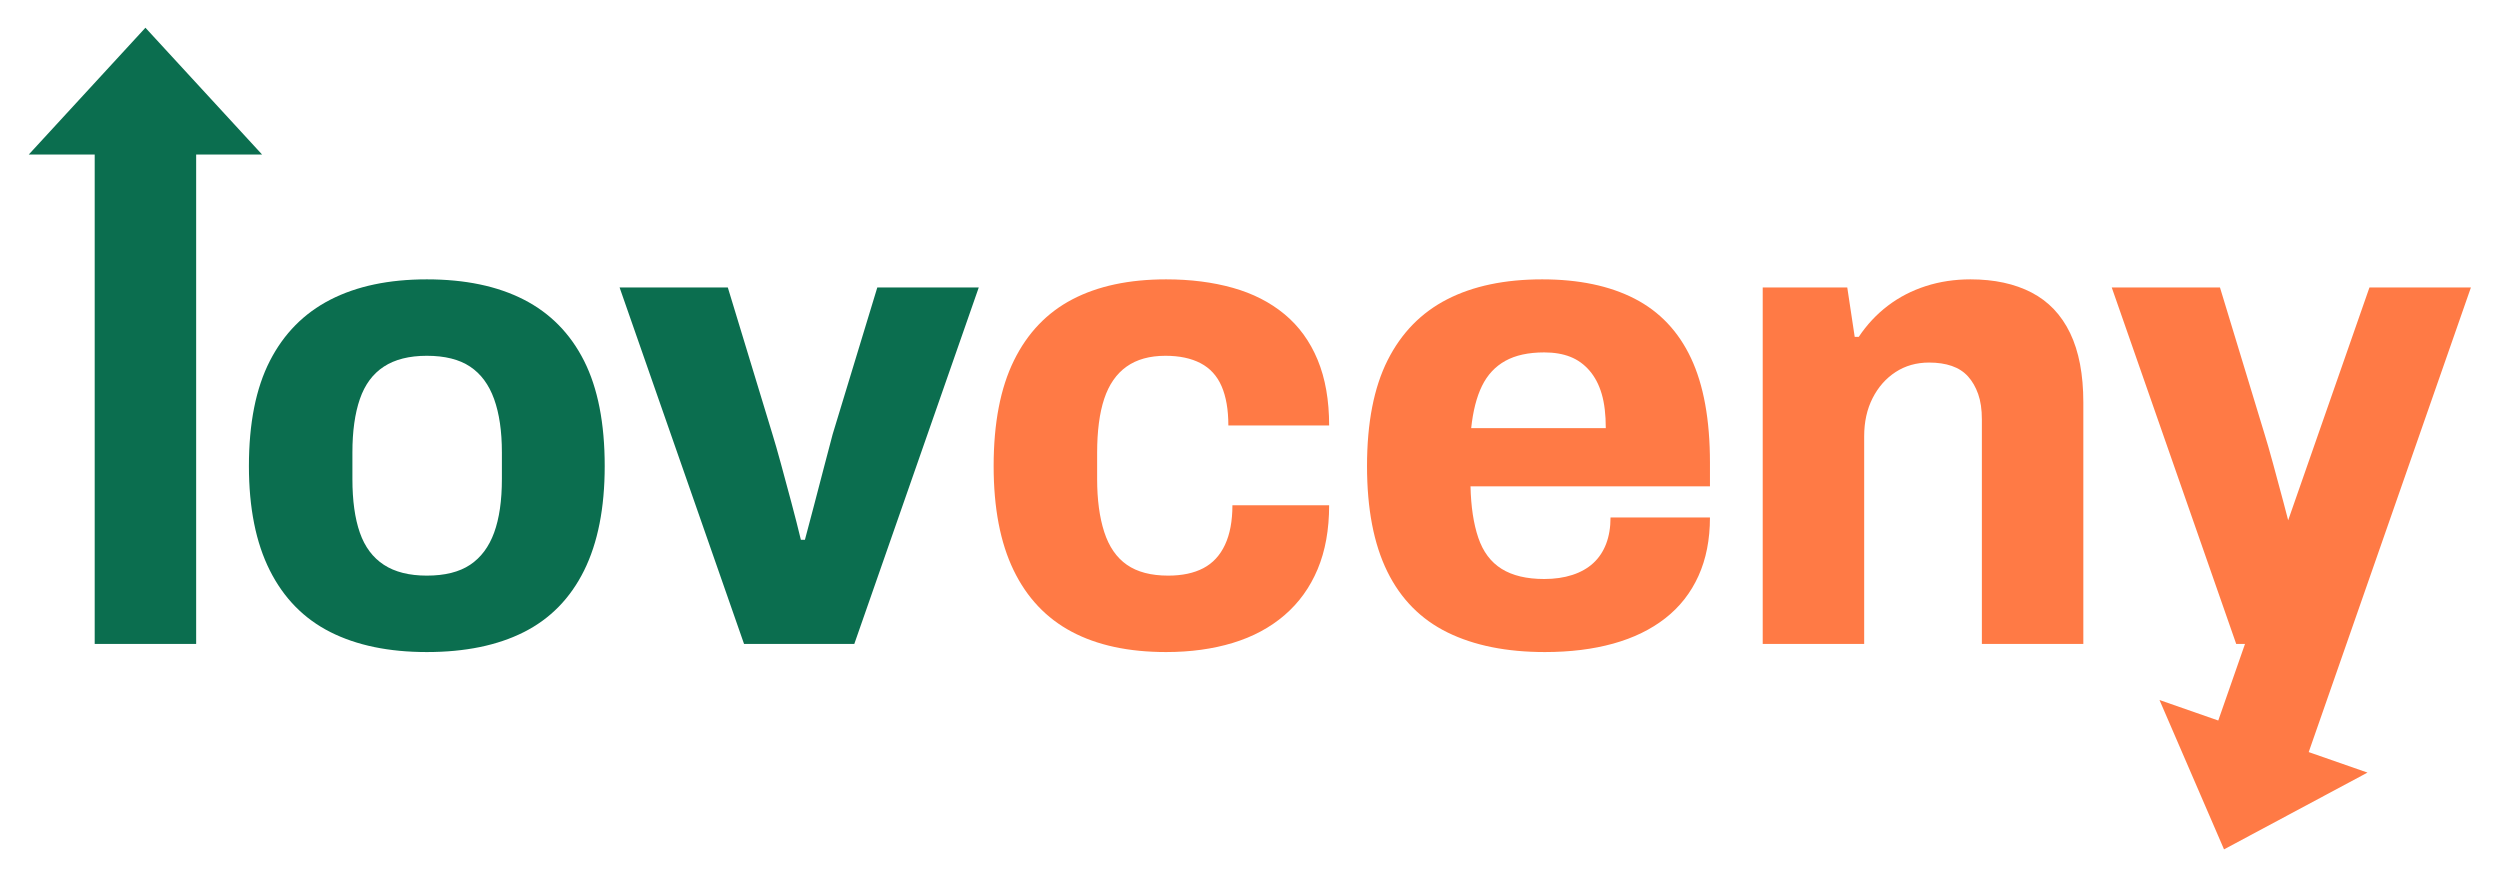
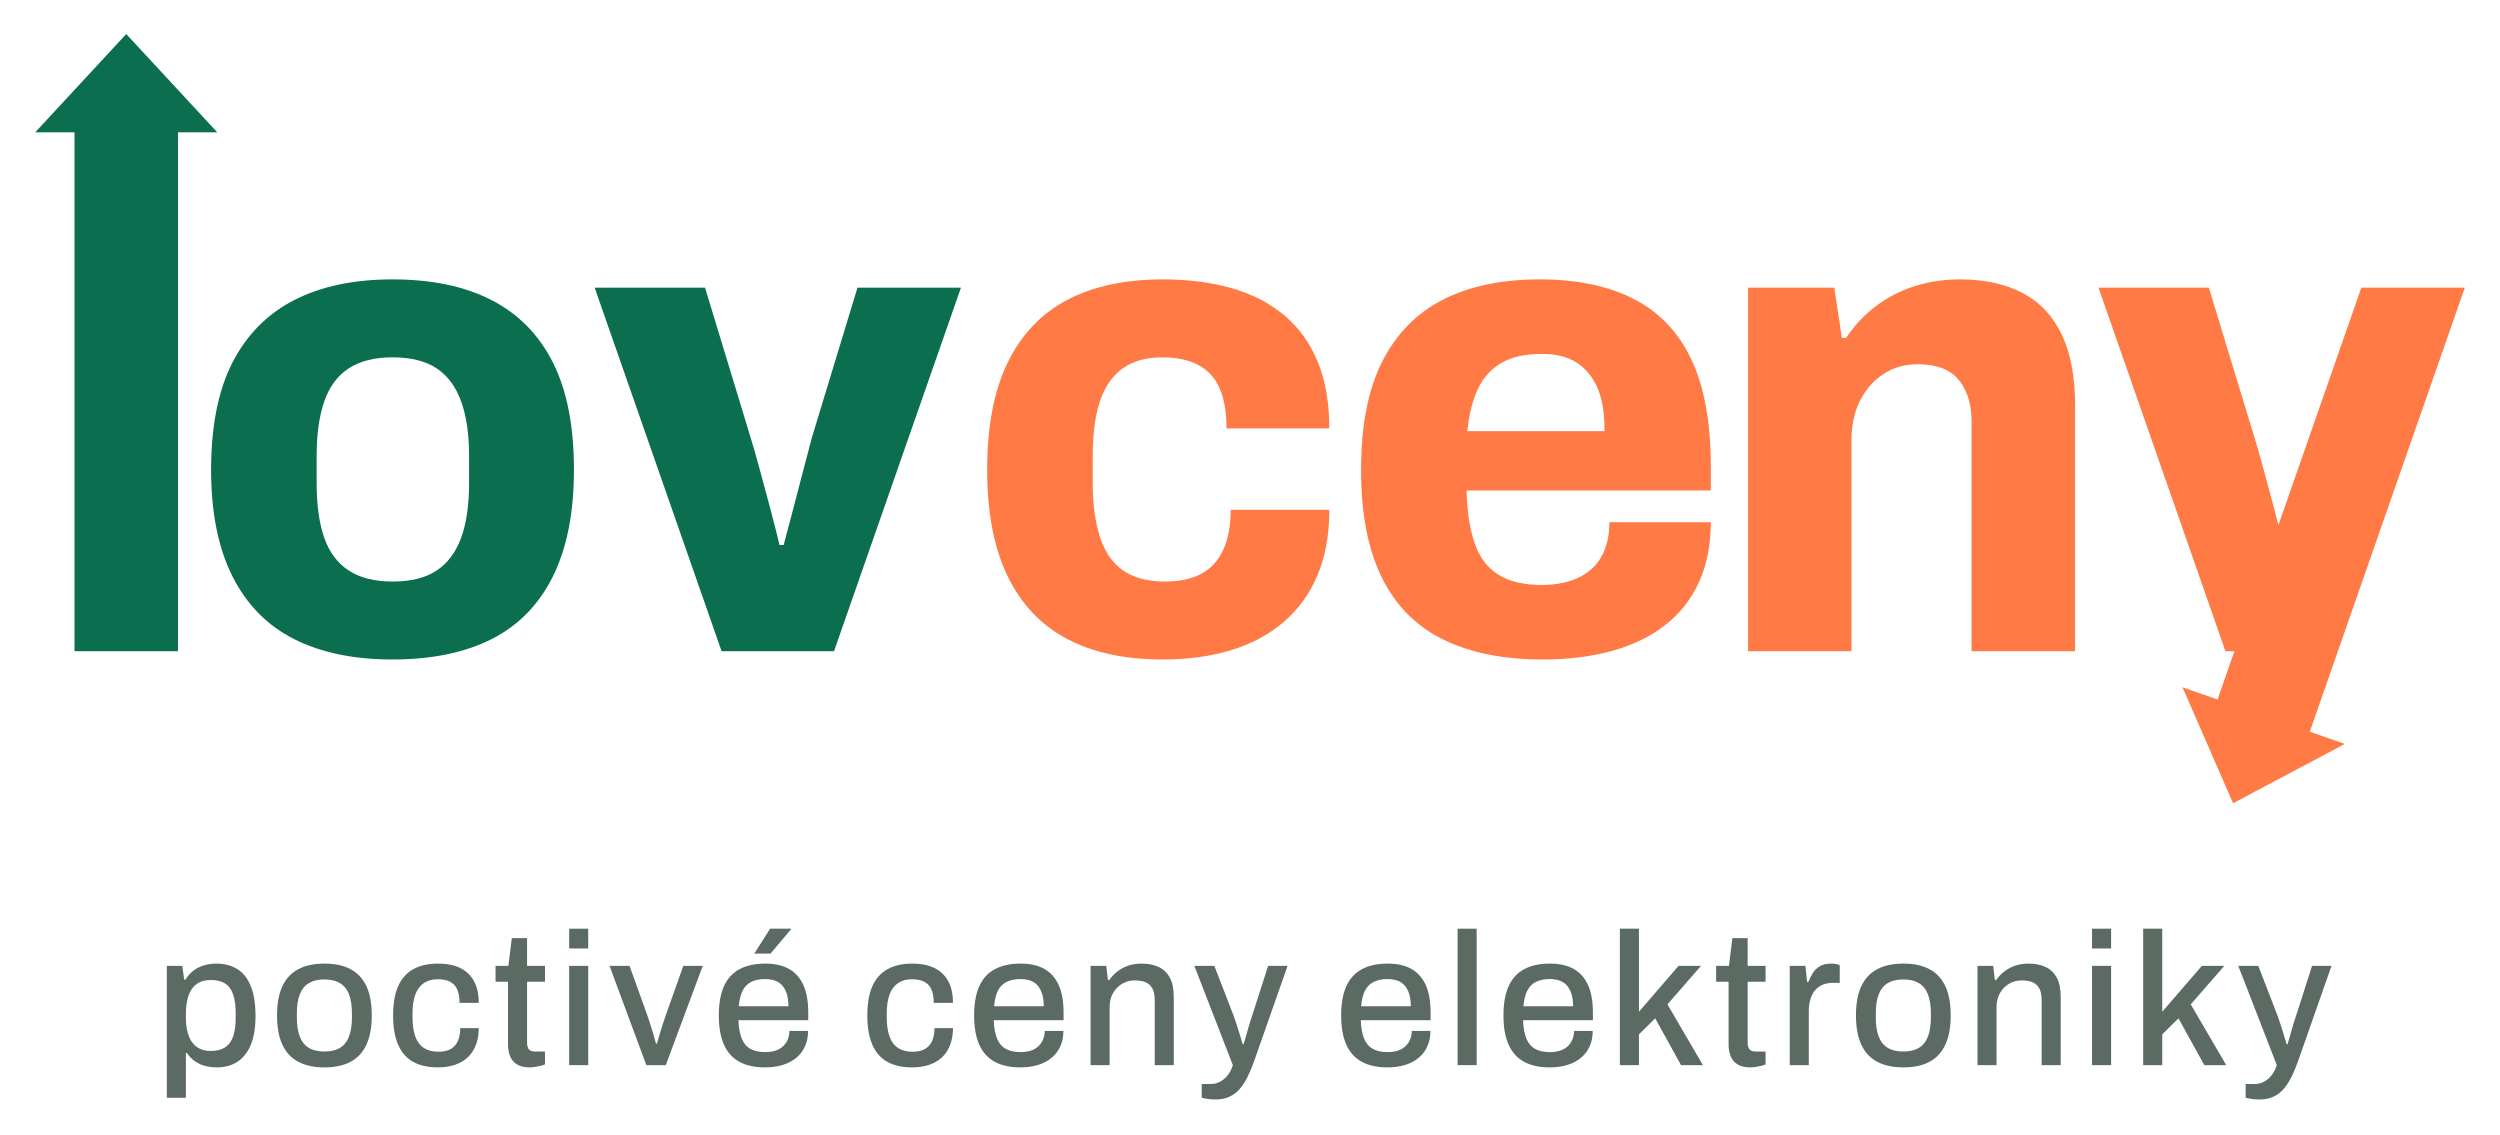
- <svg xmlns="http://www.w3.org/2000/svg" viewBox="-80 -952 3696 1296">
+ <svg xmlns="http://www.w3.org/2000/svg" viewBox="-48 -944 3624 1644">
  <g transform="scale(1 -1)">
-     <path fill="#0B6E4F" transform="translate(0 0)" d="M60 0.0V724.0H210V0.0Z M-37.5 723.5 L135.0 911.0 L307.5 723.5 Z" />
-     <path fill="#0B6E4F" transform="translate(252 0)" d="M299 -12Q215 -12 156.5 17.5Q98 47 67.0 108.5Q36 170 36 263Q36 358 67.0 418.5Q98 479 156.5 509.0Q215 539 299 539Q384 539 442.5 509.0Q501 479 531.5 418.5Q562 358 562 263Q562 170 531.5 108.5Q501 47 442.5 17.5Q384 -12 299 -12ZM299 101Q339 101 363.0 117.0Q387 133 398.5 164.5Q410 196 410 244V283Q410 330 398.5 362.0Q387 394 363.0 410.0Q339 426 299 426Q260 426 235.5 410.0Q211 394 200.0 362.0Q189 330 189 283V244Q189 196 200.0 164.5Q211 133 235.5 117.0Q260 101 299 101Z" />
-     <path fill="#0B6E4F" transform="translate(833 0)" d="M187 0 3 527H163L229 310Q234 294 241.5 266.5Q249 239 257.0 209.0Q265 179 271 154H277Q283 176 290.5 205.0Q298 234 305.5 262.5Q313 291 318 310L384 527H534L350 0Z" />
-     <path fill="#FF7A45" transform="translate(1353 0)" d="M291 -12Q208 -12 151.5 18.0Q95 48 65.5 109.0Q36 170 36 263Q36 358 66.0 419.0Q96 480 152.5 509.5Q209 539 291 539Q345 539 389.5 526.5Q434 514 466.0 487.5Q498 461 515.0 420.0Q532 379 532 323H383Q383 358 373.0 381.0Q363 404 342.0 415.0Q321 426 290 426Q255 426 232.5 410.0Q210 394 199.5 362.5Q189 331 189 282V244Q189 198 199.5 165.5Q210 133 233.0 117.0Q256 101 294 101Q325 101 346.0 112.0Q367 123 378.0 146.5Q389 170 389 205H532Q532 151 515.0 110.5Q498 70 466.0 42.5Q434 15 389.5 1.5Q345 -12 291 -12Z" />
-     <path fill="#FF7A45" transform="translate(1905 0)" d="M299 -12Q214 -12 155.0 17.0Q96 46 66.0 107.0Q36 168 36 263Q36 359 66.5 419.5Q97 480 154.5 509.5Q212 539 295 539Q376 539 431.5 510.5Q487 482 515.0 422.5Q543 363 543 268V233H189Q190 188 200.5 157.0Q211 126 235.0 111.0Q259 96 298 96Q321 96 339.5 102.0Q358 108 370.5 119.5Q383 131 389.5 148.0Q396 165 396 187H543Q543 138 526.0 100.5Q509 63 477.0 38.0Q445 13 400.0 0.5Q355 -12 299 -12ZM190 319H389Q389 349 383.0 369.5Q377 390 365.0 404.0Q353 418 336.5 424.5Q320 431 298 431Q263 431 240.5 418.5Q218 406 206.0 381.5Q194 357 190 319Z" />
-     <path fill="#FF7A45" transform="translate(2466 0)" d="M60 0V527H185L196 454H202Q220 481 245.0 500.0Q270 519 301.0 529.0Q332 539 367 539Q420 539 457.5 519.5Q495 500 514.5 459.5Q534 419 534 357V0H384V332Q384 354 378.5 369.5Q373 385 363.5 395.5Q354 406 339.5 411.0Q325 416 306 416Q278 416 256.5 402.0Q235 388 222.5 363.5Q210 339 210 307V0Z" />
-     <path fill="#FF7A45" transform="translate(3039 0)" d="M187 0 3 527H163L229 310Q234 294 241.5 266.5Q249 239 257.0 209.0Q265 179 271 154H277Q283 176 290.5 205.0Q298 234 305.5 262.5Q313 291 318 310L384 527H534L350 0Z M534 527 L293.7 -161.3 L160.0 -114.6 L384 527 Z M381.1 -190.2 L169.0 -303.7 L73.6 -82.9 Z" />
+     <path fill="#0B6E4F" transform="translate(0 0)" d="M60 0.0V752.96H210V0.0Z M3.00 752.16 L135.00 894.66 L267.00 752.16 Z" />
+     <path fill="#0B6E4F" transform="translate(222 0)" d="M299 -12Q215 -12 156.5 17.5Q98 47 67.0 108.5Q36 170 36 263Q36 358 67.0 418.5Q98 479 156.5 509.0Q215 539 299 539Q384 539 442.5 509.0Q501 479 531.5 418.5Q562 358 562 263Q562 170 531.5 108.5Q501 47 442.5 17.5Q384 -12 299 -12ZM299 101Q339 101 363.0 117.0Q387 133 398.5 164.5Q410 196 410 244V283Q410 330 398.5 362.0Q387 394 363.0 410.0Q339 426 299 426Q260 426 235.5 410.0Q211 394 200.0 362.0Q189 330 189 283V244Q189 196 200.0 164.5Q211 133 235.5 117.0Q260 101 299 101Z" />
+     <path fill="#0B6E4F" transform="translate(811 0)" d="M187 0 3 527H163L229 310Q234 294 241.5 266.5Q249 239 257.0 209.0Q265 179 271 154H277Q283 176 290.5 205.0Q298 234 305.5 262.5Q313 291 318 310L384 527H534L350 0Z" />
+     <path fill="#FF7A45" transform="translate(1347 0)" d="M291 -12Q208 -12 151.5 18.0Q95 48 65.5 109.0Q36 170 36 263Q36 358 66.0 419.0Q96 480 152.5 509.5Q209 539 291 539Q345 539 389.5 526.5Q434 514 466.0 487.5Q498 461 515.0 420.0Q532 379 532 323H383Q383 358 373.0 381.0Q363 404 342.0 415.0Q321 426 290 426Q255 426 232.5 410.0Q210 394 199.5 362.5Q189 331 189 282V244Q189 198 199.5 165.5Q210 133 233.0 117.0Q256 101 294 101Q325 101 346.0 112.0Q367 123 378.0 146.5Q389 170 389 205H532Q532 151 515.0 110.5Q498 70 466.0 42.5Q434 15 389.5 1.5Q345 -12 291 -12Z" />
+     <path fill="#FF7A45" transform="translate(1889 0)" d="M299 -12Q214 -12 155.0 17.0Q96 46 66.0 107.0Q36 168 36 263Q36 359 66.5 419.5Q97 480 154.5 509.5Q212 539 295 539Q376 539 431.5 510.5Q487 482 515.0 422.5Q543 363 543 268V233H189Q190 188 200.5 157.0Q211 126 235.0 111.0Q259 96 298 96Q321 96 339.5 102.0Q358 108 370.5 119.5Q383 131 389.5 148.0Q396 165 396 187H543Q543 138 526.0 100.5Q509 63 477.0 38.0Q445 13 400.0 0.5Q355 -12 299 -12ZM190 319H389Q389 349 383.0 369.5Q377 390 365.0 404.0Q353 418 336.5 424.5Q320 431 298 431Q263 431 240.5 418.5Q218 406 206.0 381.5Q194 357 190 319Z" />
+     <path fill="#FF7A45" transform="translate(2426 0)" d="M60 0V527H185L196 454H202Q220 481 245.0 500.0Q270 519 301.0 529.0Q332 539 367 539Q420 539 457.5 519.5Q495 500 514.5 459.5Q534 419 534 357V0H384V332Q384 354 378.5 369.5Q373 385 363.5 395.5Q354 406 339.5 411.0Q325 416 306 416Q278 416 256.5 402.0Q235 388 222.5 363.5Q210 339 210 307V0Z" />
+     <path fill="#FF7A45" transform="translate(2991 0)" d="M187 0 3 527H163L229 310Q234 294 241.5 266.5Q249 239 257.0 209.0Q265 179 271 154H277Q283 176 290.5 205.0Q298 234 305.5 262.5Q313 291 318 310L384 527H534L350 0Z M534.00 527.00 L309.06 -117.24 L175.36 -70.56 L384.00 527.00 Z M360.07 -134.42 L198.06 -220.35 L124.75 -52.26 Z" />
+     <g transform="translate(175.5 0)">
+       <path fill="#5B6B63" transform="translate(0.00 -600) scale(0.27355)" d="M67 -173V526H149L159 453H166Q192 496 234.0 517.0Q276 538 328 538Q394 538 440.5 509.0Q487 480 512.0 418.5Q537 357 537 260Q537 167 511.5 106.5Q486 46 440.0 17.0Q394 -12 333 -12Q299 -12 269.0 -4.0Q239 4 215.0 21.0Q191 38 174 64H168V-173ZM299 75Q346 75 375.5 94.0Q405 113 418.5 152.5Q432 192 432 253V272Q432 336 418.0 375.5Q404 415 375.0 433.0Q346 451 301 451Q255 451 225.5 430.0Q196 409 182.0 368.5Q168 328 168 270V256Q168 207 177.5 172.5Q187 138 204.5 116.5Q222 95 246.0 85.0Q270 75 299 75Z" />
+       <path fill="#5B6B63" transform="translate(167.42 -600) scale(0.27355)" d="M290 -12Q208 -12 152.0 17.5Q96 47 67.5 108.0Q39 169 39 263Q39 358 67.5 418.5Q96 479 152.0 508.5Q208 538 290 538Q373 538 428.5 508.5Q484 479 512.5 418.5Q541 358 541 263Q541 169 512.5 108.0Q484 47 428.5 17.5Q373 -12 290 -12ZM290 72Q340 72 372.5 91.5Q405 111 420.5 151.5Q436 192 436 254V272Q436 335 420.5 375.0Q405 415 372.5 434.5Q340 454 290 454Q240 454 207.5 434.5Q175 415 159.5 375.0Q144 335 144 272V254Q144 192 159.5 151.5Q175 111 207.5 91.5Q240 72 290 72Z" />
+       <path fill="#5B6B63" transform="translate(335.93 -600) scale(0.27355)" d="M275 -12Q197 -12 144.0 17.5Q91 47 64.5 108.5Q38 170 38 263Q38 357 64.5 417.5Q91 478 144.5 508.0Q198 538 276 538Q330 538 370.0 524.5Q410 511 437.5 484.0Q465 457 478.5 418.5Q492 380 492 330H390Q390 373 378.0 400.5Q366 428 340.5 441.5Q315 455 274 455Q232 455 202.0 435.5Q172 416 156.5 376.0Q141 336 141 272V254Q141 192 156.0 151.0Q171 110 201.5 90.5Q232 71 277 71Q318 71 343.5 85.5Q369 100 381.5 128.5Q394 157 394 196H492Q492 150 478.5 111.5Q465 73 438.0 45.5Q411 18 370.0 3.0Q329 -12 275 -12Z" />
+       <path fill="#5B6B63" transform="translate(490.48 -600) scale(0.27355)" d="M197 -12Q153 -12 127.5 5.0Q102 22 92.0 49.5Q82 77 82 107V442H16V526H84L102 673H183V526H278V442H183V119Q183 96 192.5 84.0Q202 72 226 72H278V4Q268 -1 254.0 -4.0Q240 -7 225.0 -9.5Q210 -12 197 -12Z" />
+       <path fill="#5B6B63" transform="translate(583.22 -600) scale(0.27355)" d="M67 618V723H168V618ZM67 0V526H168V0Z" />
+       <path fill="#5B6B63" transform="translate(657.35 -600) scale(0.27355)" d="M205 0 10 526H116L207 273Q214 255 223.0 226.5Q232 198 241.0 168.0Q250 138 256 114H261Q268 137 276.5 166.5Q285 196 294.5 224.5Q304 253 311 273L401 526H504L308 0Z" />
+       <path fill="#5B6B63" transform="translate(807.81 -600) scale(0.27355)" d="M284 -12Q203 -12 148.5 17.5Q94 47 66.5 108.0Q39 169 39 263Q39 358 66.5 418.5Q94 479 149.0 508.5Q204 538 286 538Q361 538 411.5 509.5Q462 481 487.5 423.5Q513 366 513 278V238H143Q145 180 160.0 142.0Q175 104 206.0 86.5Q237 69 285 69Q315 69 338.5 76.5Q362 84 378.5 99.0Q395 114 404.0 135.0Q413 156 413 181H512Q512 136 496.0 100.0Q480 64 450.0 39.0Q420 14 378.0 1.0Q336 -12 284 -12ZM145 312H408Q408 351 399.0 378.5Q390 406 374.0 423.5Q358 441 335.0 448.5Q312 456 284 456Q241 456 211.0 441.0Q181 426 165.0 394.0Q149 362 145 312ZM227 591 311 723H421L422 720L313 591Z" />
+       <path fill="#5B6B63" transform="translate(1023.36 -600) scale(0.27355)" d="M275 -12Q197 -12 144.0 17.5Q91 47 64.5 108.5Q38 170 38 263Q38 357 64.5 417.5Q91 478 144.5 508.0Q198 538 276 538Q330 538 370.0 524.5Q410 511 437.5 484.0Q465 457 478.5 418.5Q492 380 492 330H390Q390 373 378.0 400.5Q366 428 340.5 441.5Q315 455 274 455Q232 455 202.0 435.5Q172 416 156.5 376.0Q141 336 141 272V254Q141 192 156.0 151.0Q171 110 201.5 90.5Q232 71 277 71Q318 71 343.5 85.5Q369 100 381.5 128.5Q394 157 394 196H492Q492 150 478.5 111.5Q465 73 438.0 45.5Q411 18 370.0 3.0Q329 -12 275 -12Z" />
+       <path fill="#5B6B63" transform="translate(1177.92 -600) scale(0.27355)" d="M284 -12Q203 -12 148.5 17.5Q94 47 66.5 108.0Q39 169 39 263Q39 358 66.5 418.5Q94 479 149.0 508.5Q204 538 286 538Q361 538 411.5 509.5Q462 481 487.5 423.5Q513 366 513 278V238H143Q145 180 160.0 142.0Q175 104 206.0 86.5Q237 69 285 69Q315 69 338.5 76.5Q362 84 378.5 99.0Q395 114 404.0 135.0Q413 156 413 181H512Q512 136 496.0 100.0Q480 64 450.0 39.0Q420 14 378.0 1.0Q336 -12 284 -12ZM145 312H408Q408 351 399.0 378.5Q390 406 374.0 423.5Q358 441 335.0 448.5Q312 456 284 456Q241 456 211.0 441.0Q181 426 165.0 394.0Q149 362 145 312Z" />
+       <path fill="#5B6B63" transform="translate(1339.05 -600) scale(0.27355)" d="M67 0V526H150L159 451H166Q186 479 212.0 498.5Q238 518 269.5 528.0Q301 538 339 538Q389 538 427.0 520.5Q465 503 486.5 464.5Q508 426 508 360V0H407V344Q407 375 399.5 395.0Q392 415 378.0 427.0Q364 439 344.5 444.0Q325 449 301 449Q265 449 235.0 431.5Q205 414 186.5 382.5Q168 351 168 308V0Z" />
+       <path fill="#5B6B63" transform="translate(1505.09 -600) scale(0.27355)" d="M122 -182Q93 -182 73.5 -178.0Q54 -174 49 -173V-100H98Q121 -100 143.0 -89.5Q165 -79 184.0 -57.0Q203 -35 214 0L10 526H116L218 262Q225 244 233.5 217.0Q242 190 251.0 161.5Q260 133 266 111H271Q276 127 281.5 146.5Q287 166 293.0 187.0Q299 208 305.0 227.5Q311 247 316 261L401 526H504L326 19Q311 -23 293.0 -60.0Q275 -97 252.0 -124.5Q229 -152 197.0 -167.0Q165 -182 122 -182Z" />
+       <path fill="#5B6B63" transform="translate(1709.98 -600) scale(0.27355)" d="M284 -12Q203 -12 148.5 17.5Q94 47 66.5 108.0Q39 169 39 263Q39 358 66.5 418.5Q94 479 149.0 508.5Q204 538 286 538Q361 538 411.5 509.5Q462 481 487.5 423.5Q513 366 513 278V238H143Q145 180 160.0 142.0Q175 104 206.0 86.5Q237 69 285 69Q315 69 338.5 76.5Q362 84 378.5 99.0Q395 114 404.0 135.0Q413 156 413 181H512Q512 136 496.0 100.0Q480 64 450.0 39.0Q420 14 378.0 1.0Q336 -12 284 -12ZM145 312H408Q408 351 399.0 378.5Q390 406 374.0 423.5Q358 441 335.0 448.5Q312 456 284 456Q241 456 211.0 441.0Q181 426 165.0 394.0Q149 362 145 312Z" />
+       <path fill="#5B6B63" transform="translate(1871.10 -600) scale(0.27355)" d="M67 0V723H168V0Z" />
+       <path fill="#5B6B63" transform="translate(1945.24 -600) scale(0.27355)" d="M284 -12Q203 -12 148.5 17.5Q94 47 66.5 108.0Q39 169 39 263Q39 358 66.5 418.5Q94 479 149.0 508.5Q204 538 286 538Q361 538 411.5 509.5Q462 481 487.5 423.5Q513 366 513 278V238H143Q145 180 160.0 142.0Q175 104 206.0 86.5Q237 69 285 69Q315 69 338.5 76.5Q362 84 378.5 99.0Q395 114 404.0 135.0Q413 156 413 181H512Q512 136 496.0 100.0Q480 64 450.0 39.0Q420 14 378.0 1.0Q336 -12 284 -12ZM145 312H408Q408 351 399.0 378.5Q390 406 374.0 423.5Q358 441 335.0 448.5Q312 456 284 456Q241 456 211.0 441.0Q181 426 165.0 394.0Q149 362 145 312Z" />
+       <path fill="#5B6B63" transform="translate(2106.36 -600) scale(0.27355)" d="M67 0V723H168V283L378 526H497L319 322L507 0H391L254 248L168 163V0Z" />
+       <path fill="#5B6B63" transform="translate(2259.83 -600) scale(0.27355)" d="M197 -12Q153 -12 127.5 5.0Q102 22 92.0 49.5Q82 77 82 107V442H16V526H84L102 673H183V526H278V442H183V119Q183 96 192.5 84.0Q202 72 226 72H278V4Q268 -1 254.0 -4.0Q240 -7 225.0 -9.5Q210 -12 197 -12Z" />
+       <path fill="#5B6B63" transform="translate(2352.56 -600) scale(0.27355)" d="M67 0V526H150L159 441H166Q175 465 189.0 487.5Q203 510 226.5 524.0Q250 538 285 538Q300 538 313.0 535.5Q326 533 332 530V436H298Q265 436 240.5 425.5Q216 415 200.0 395.0Q184 375 176.0 347.0Q168 319 168 284V0Z" />
+       <path fill="#5B6B63" transform="translate(2456.24 -600) scale(0.27355)" d="M290 -12Q208 -12 152.0 17.5Q96 47 67.5 108.0Q39 169 39 263Q39 358 67.5 418.5Q96 479 152.0 508.5Q208 538 290 538Q373 538 428.5 508.5Q484 479 512.5 418.5Q541 358 541 263Q541 169 512.5 108.0Q484 47 428.5 17.5Q373 -12 290 -12ZM290 72Q340 72 372.5 91.5Q405 111 420.5 151.5Q436 192 436 254V272Q436 335 420.5 375.0Q405 415 372.5 434.5Q340 454 290 454Q240 454 207.5 434.5Q175 415 159.5 375.0Q144 335 144 272V254Q144 192 159.5 151.5Q175 111 207.5 91.5Q240 72 290 72Z" />
+       <path fill="#5B6B63" transform="translate(2624.75 -600) scale(0.27355)" d="M67 0V526H150L159 451H166Q186 479 212.0 498.5Q238 518 269.5 528.0Q301 538 339 538Q389 538 427.0 520.5Q465 503 486.5 464.5Q508 426 508 360V0H407V344Q407 375 399.5 395.0Q392 415 378.0 427.0Q364 439 344.5 444.0Q325 449 301 449Q265 449 235.0 431.5Q205 414 186.5 382.5Q168 351 168 308V0Z" />
+       <path fill="#5B6B63" transform="translate(2790.80 -600) scale(0.27355)" d="M67 618V723H168V618ZM67 0V526H168V0Z" />
+       <path fill="#5B6B63" transform="translate(2864.93 -600) scale(0.27355)" d="M67 0V723H168V283L378 526H497L319 322L507 0H391L254 248L168 163V0Z" />
+       <path fill="#5B6B63" transform="translate(3018.39 -600) scale(0.27355)" d="M122 -182Q93 -182 73.5 -178.0Q54 -174 49 -173V-100H98Q121 -100 143.0 -89.5Q165 -79 184.0 -57.0Q203 -35 214 0L10 526H116L218 262Q225 244 233.5 217.0Q242 190 251.0 161.5Q260 133 266 111H271Q276 127 281.5 146.5Q287 166 293.0 187.0Q299 208 305.0 227.5Q311 247 316 261L401 526H504L326 19Q311 -23 293.0 -60.0Q275 -97 252.0 -124.5Q229 -152 197.0 -167.0Q165 -182 122 -182Z" />
+     </g>
  </g>
</svg>
